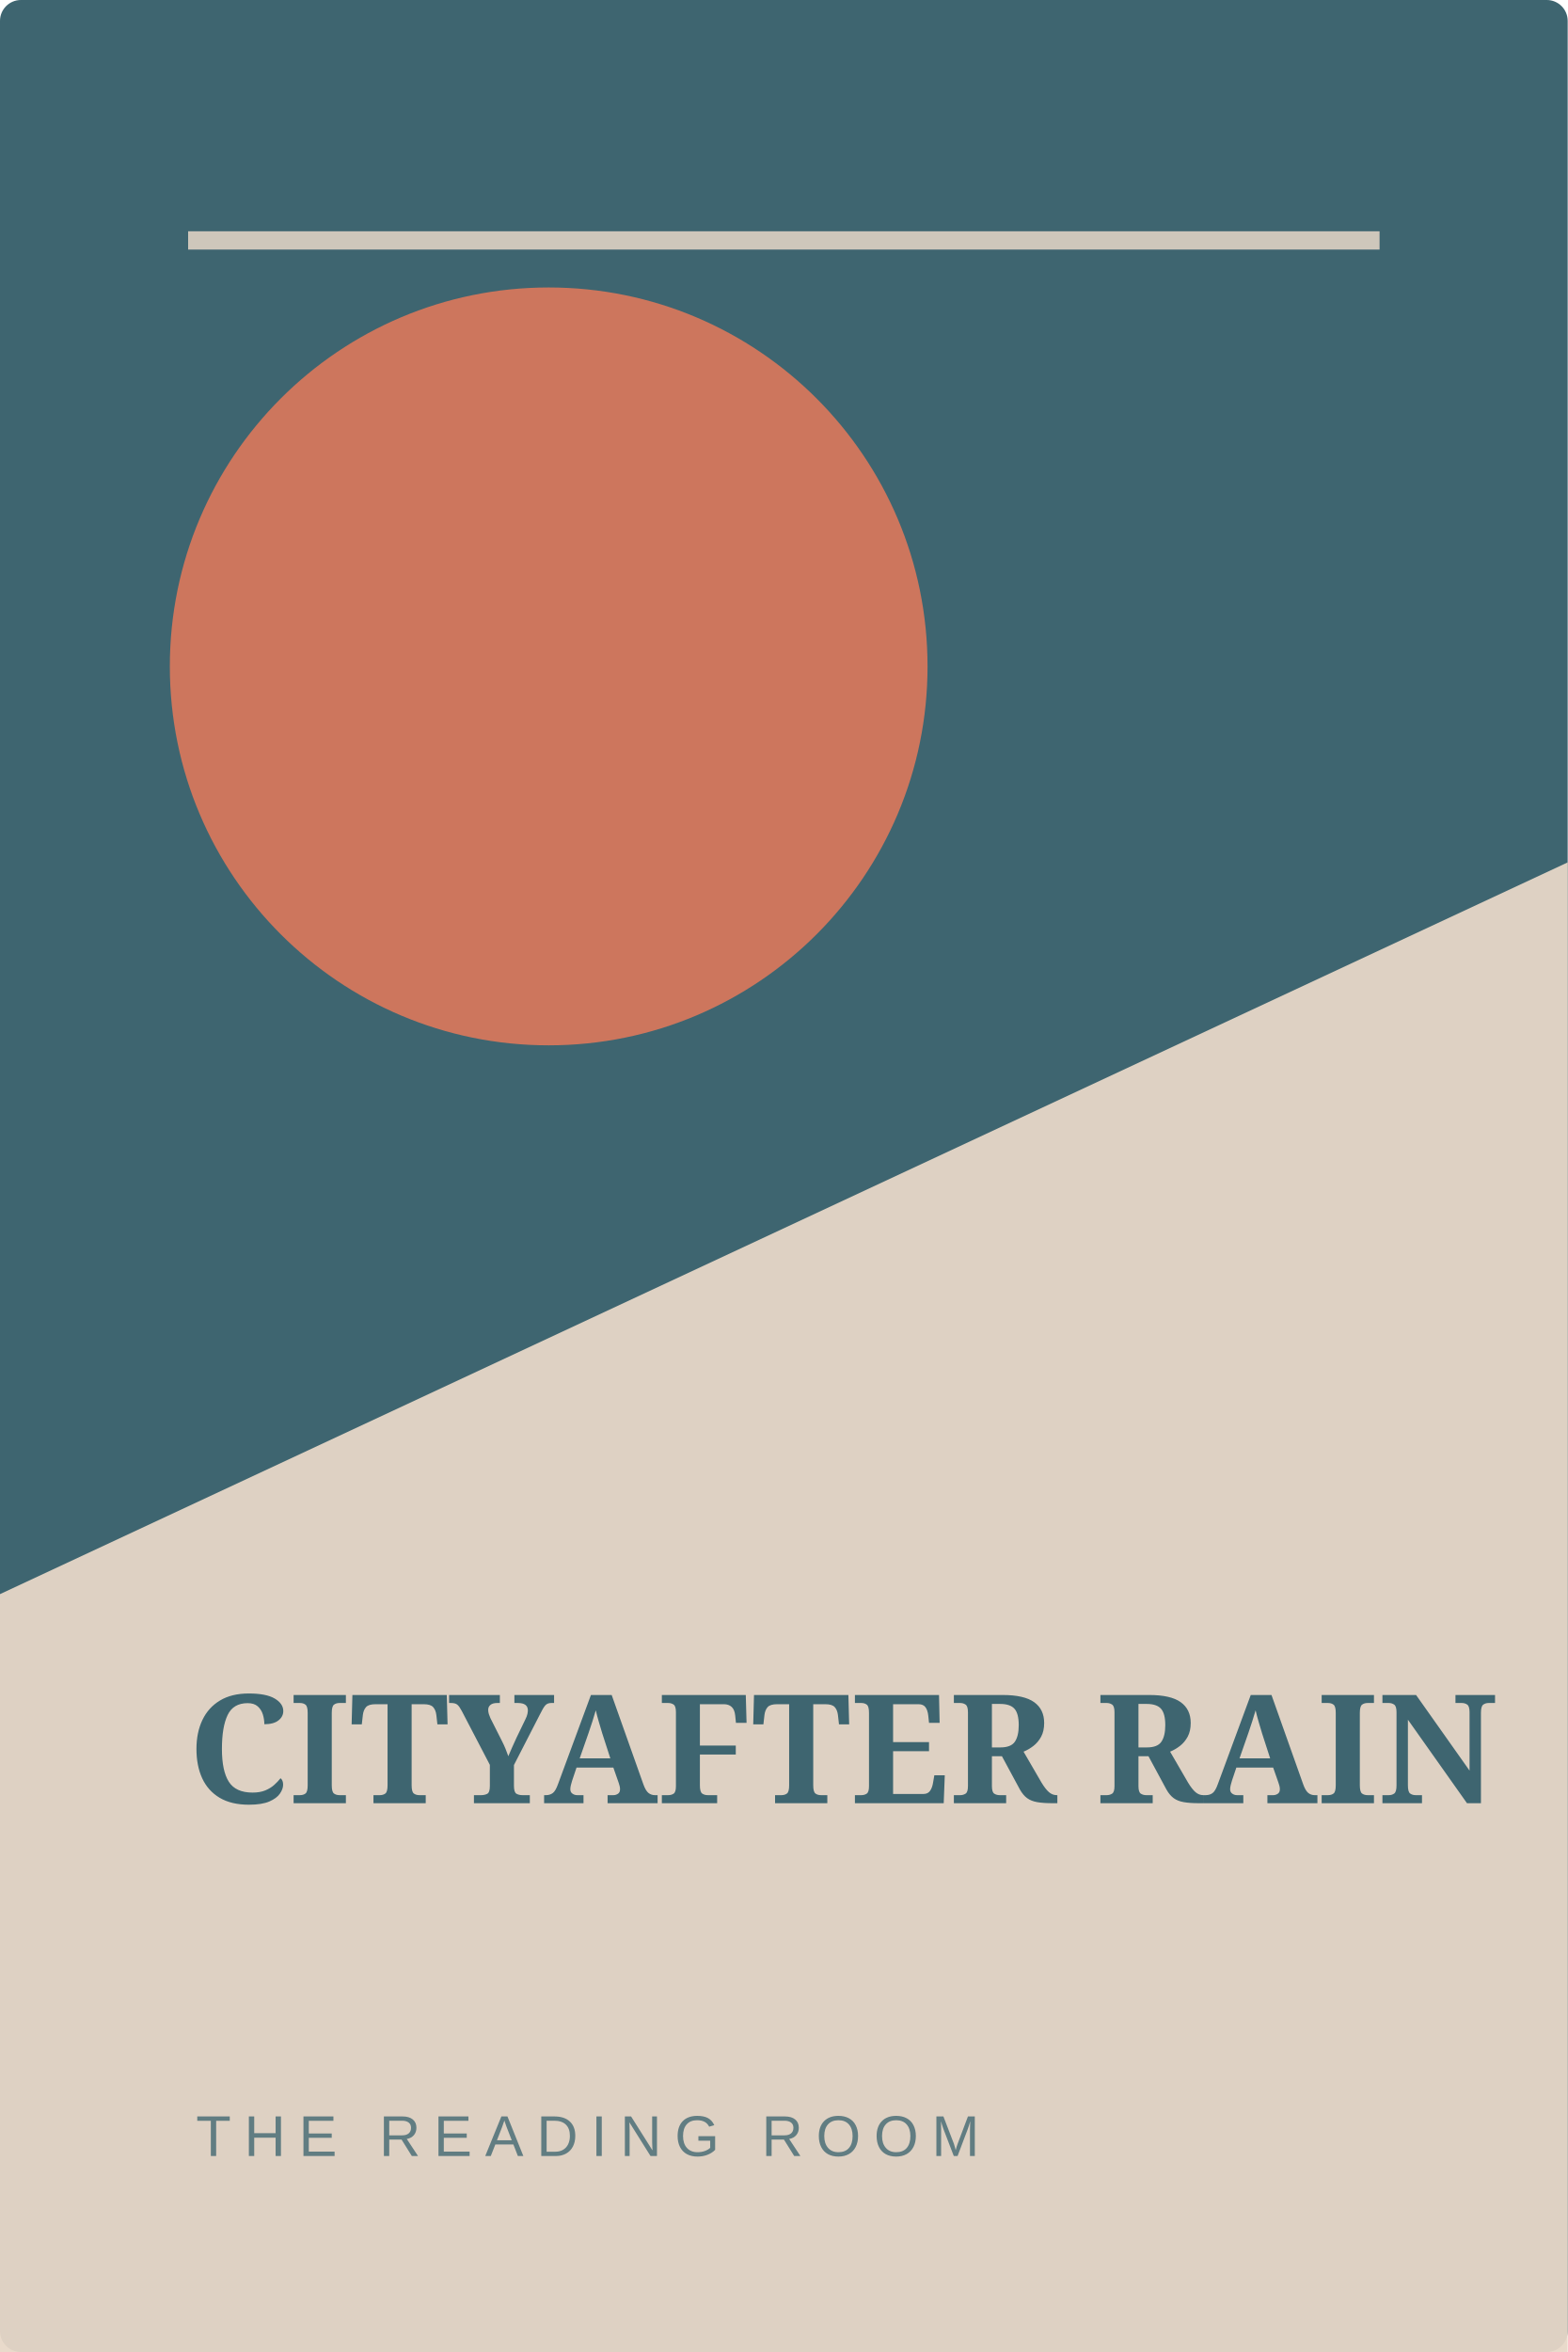
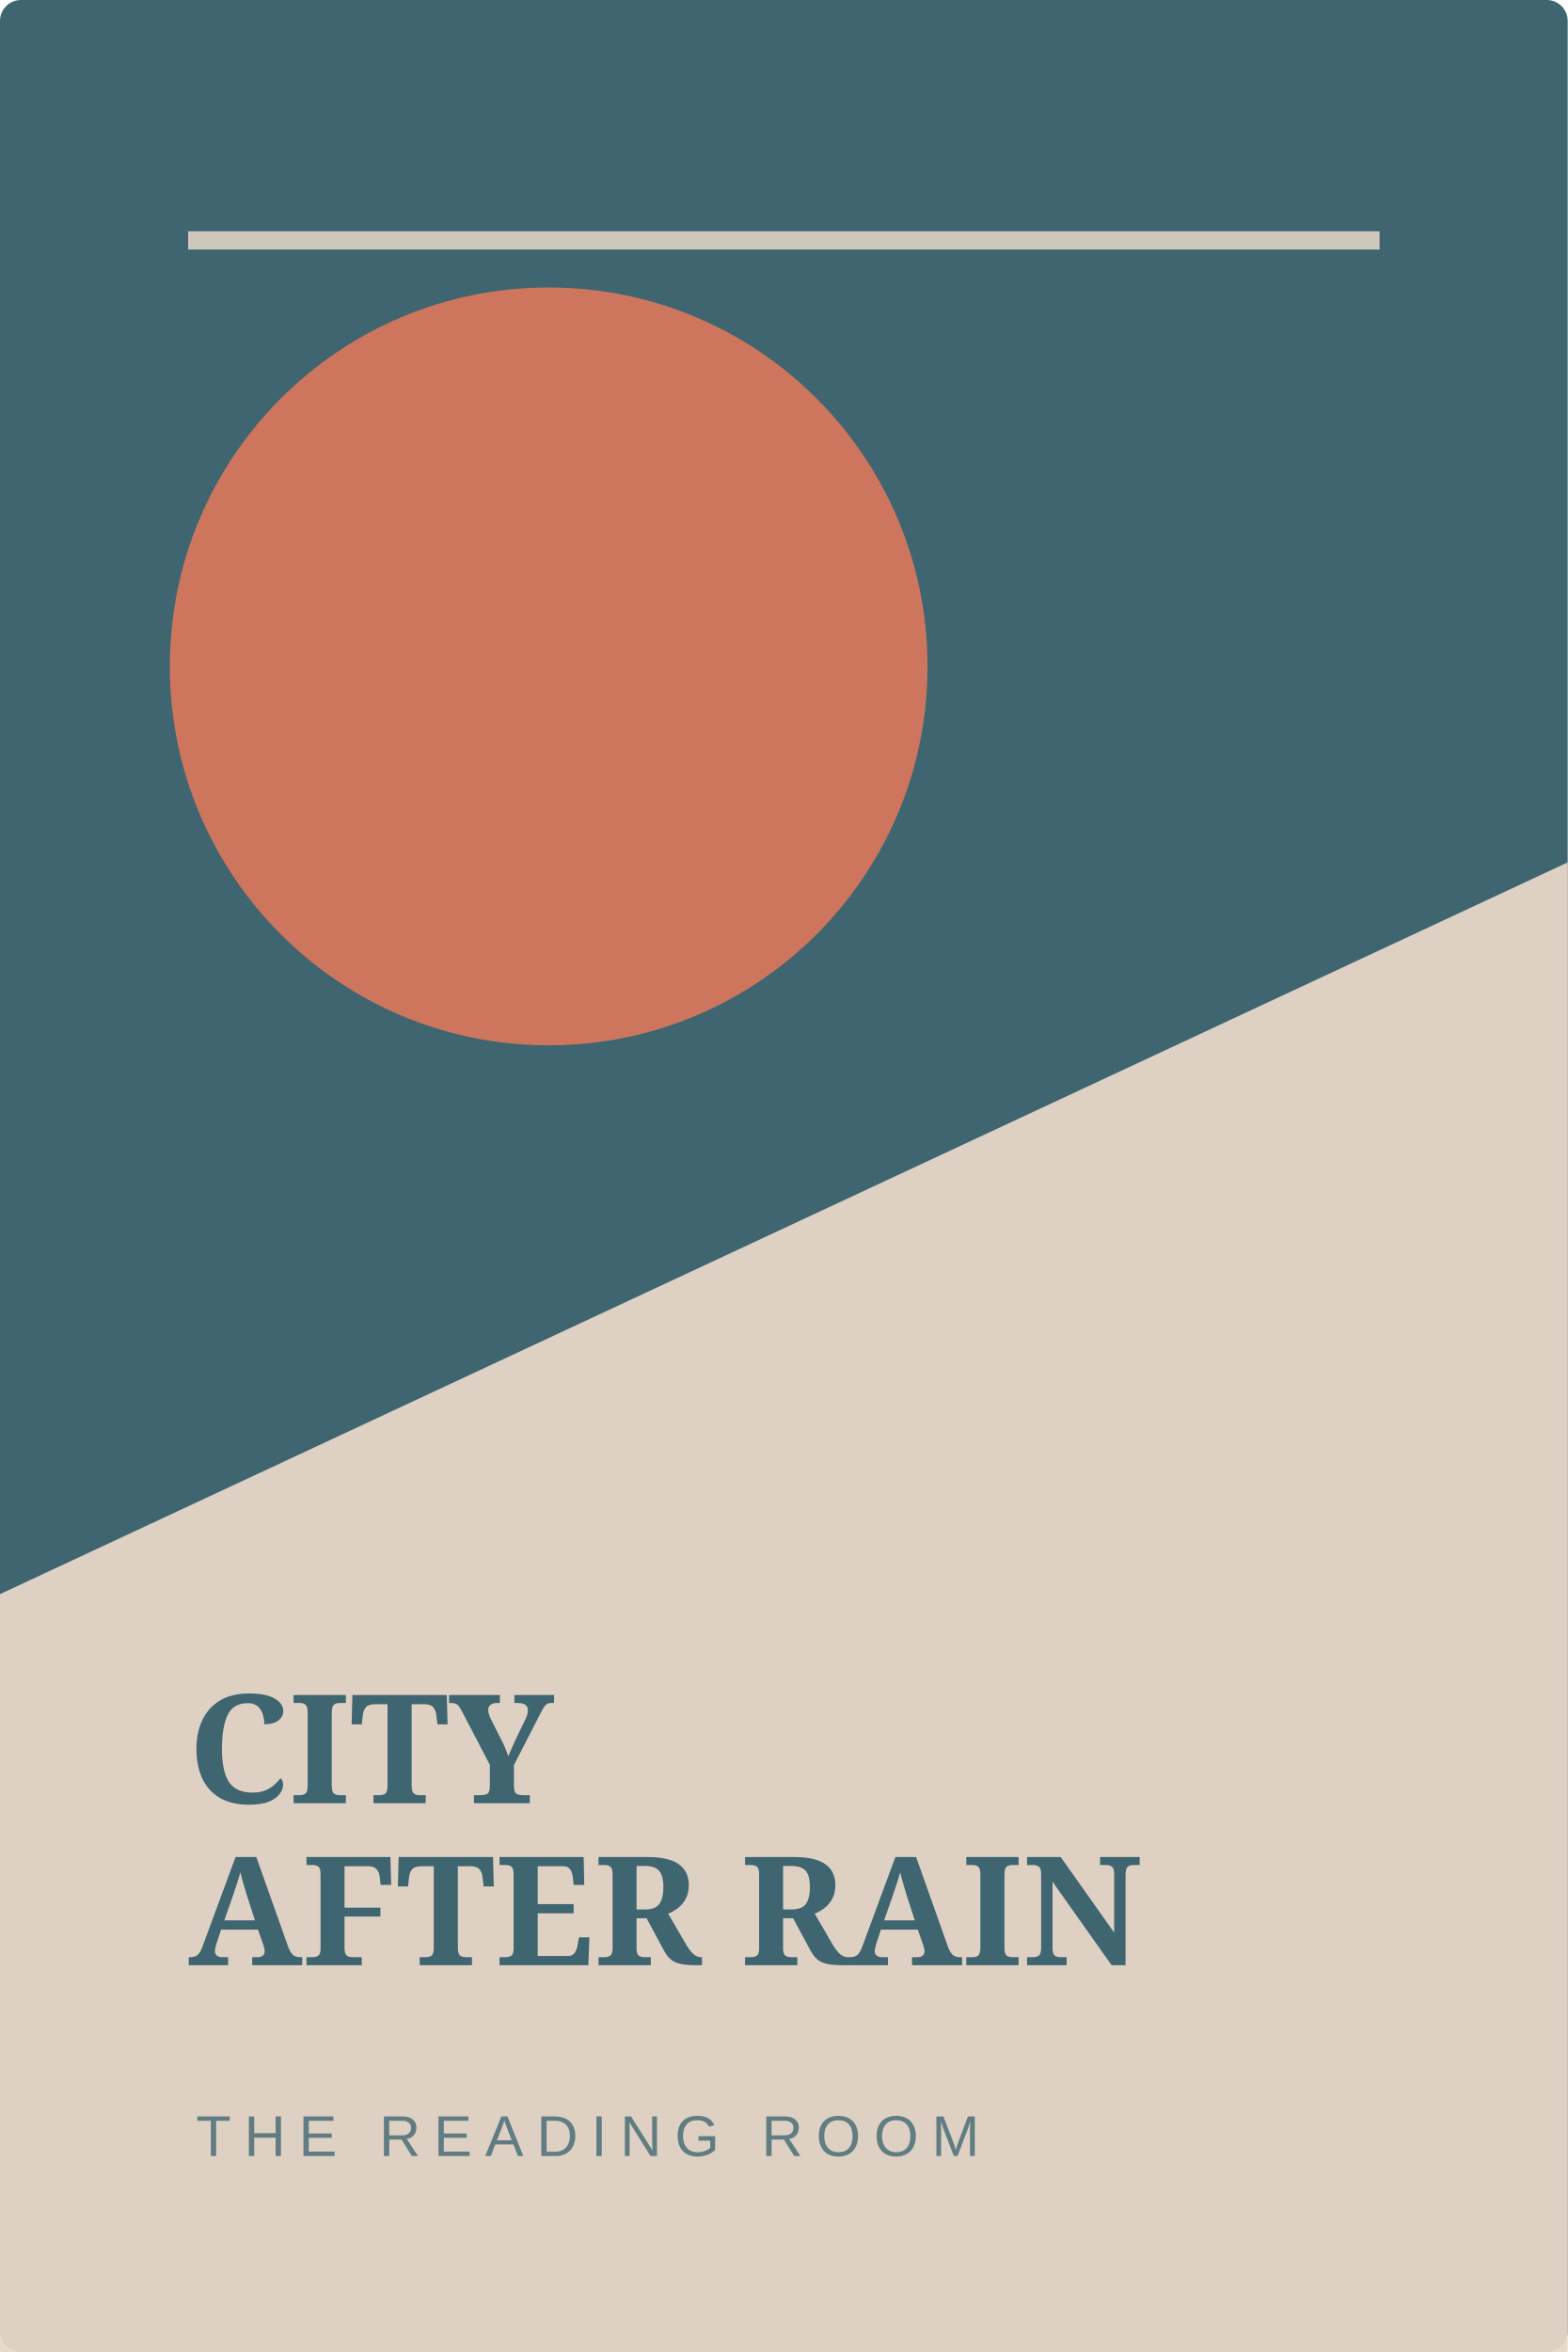
<svg xmlns="http://www.w3.org/2000/svg" width="600" height="900" viewBox="0 0 600 900" role="img" aria-labelledby="title">
  <rect width="600" height="900" rx="8" fill="#3e6570" />
  <circle cx="210" cy="255" r="145" fill="#d9775b" opacity=".92" />
  <path d="M0 610 L600 330 L600 900 L0 900Z" fill="#e8d8c8" opacity=".94" />
  <path d="M72 92 H528" stroke="#e8d8c8" stroke-width="7" opacity=".85" />
-   <text x="72" y="690" font-family="Georgia,serif" font-size="58" font-weight="700" fill="#3e6570">CITY
- AFTER RAIN</text>
-   <text x="72" y="752" font-family="Georgia,serif" font-size="58" font-weight="700" fill="#3e6570" />
+   <text x="72" y="690" font-family="Georgia,serif" font-size="58" font-weight="700" fill="#3e6570">CITY</text>
+   <text x="72" y="752" font-family="Georgia,serif" font-size="58" font-weight="700" fill="#3e6570">AFTER RAIN</text>
  <text x="75" y="825" font-family="Arial,sans-serif" font-size="22" letter-spacing="5" fill="#3e6570" opacity=".78">THE READING ROOM</text>
</svg>
